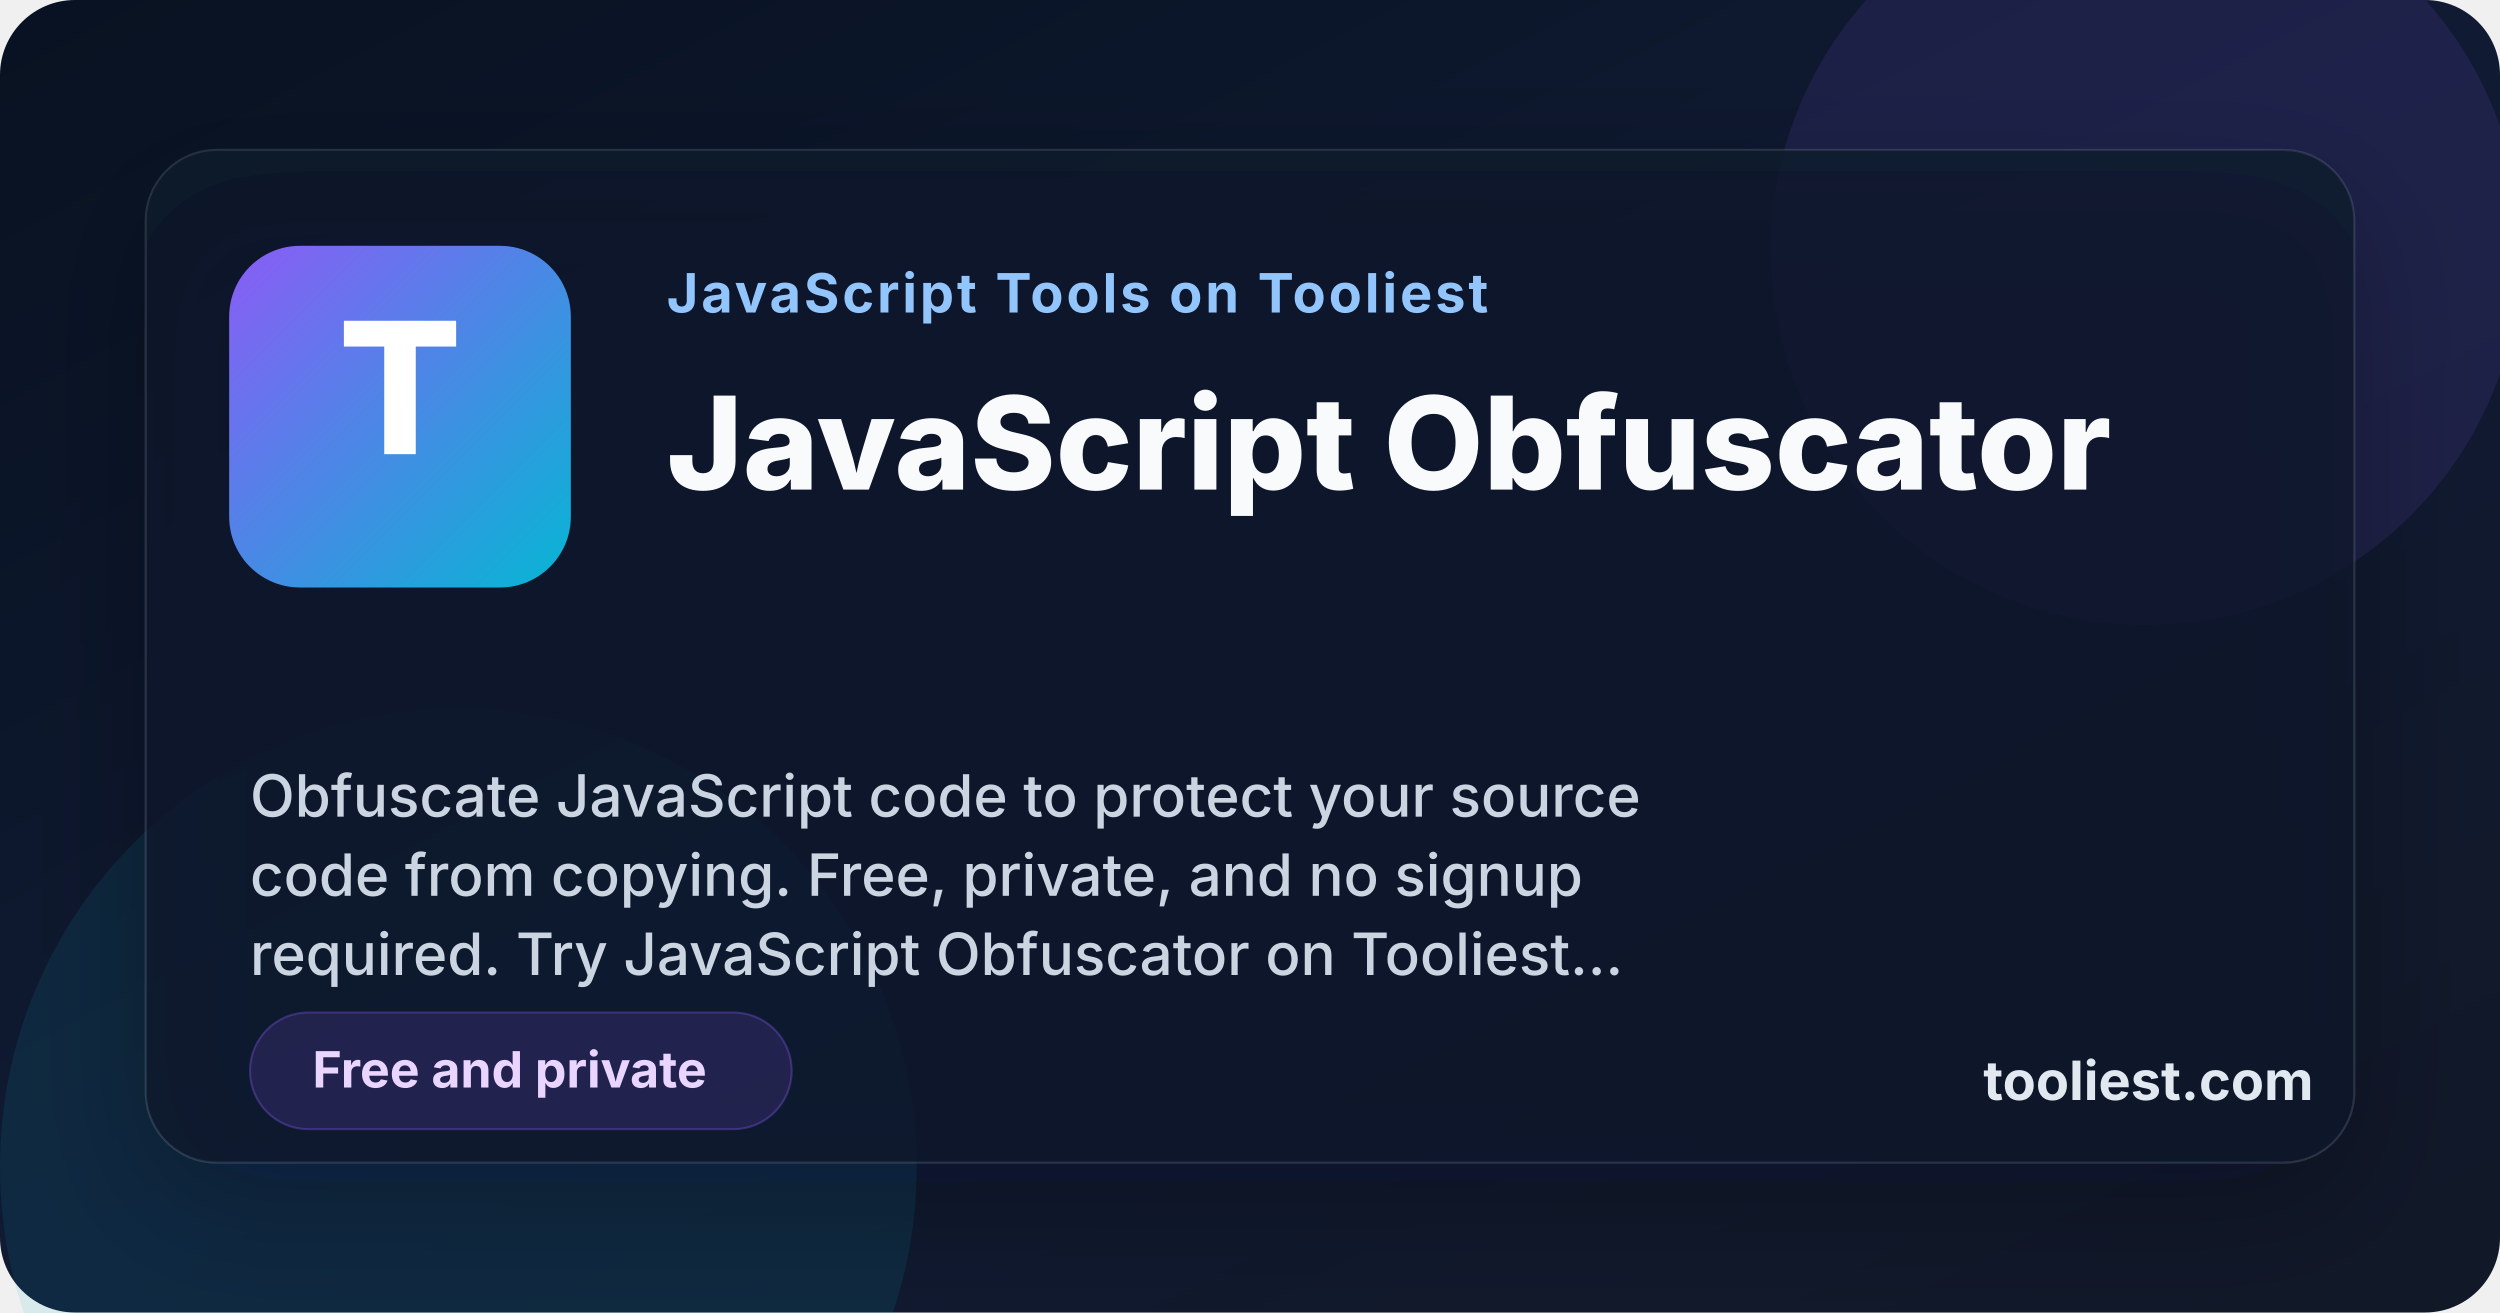
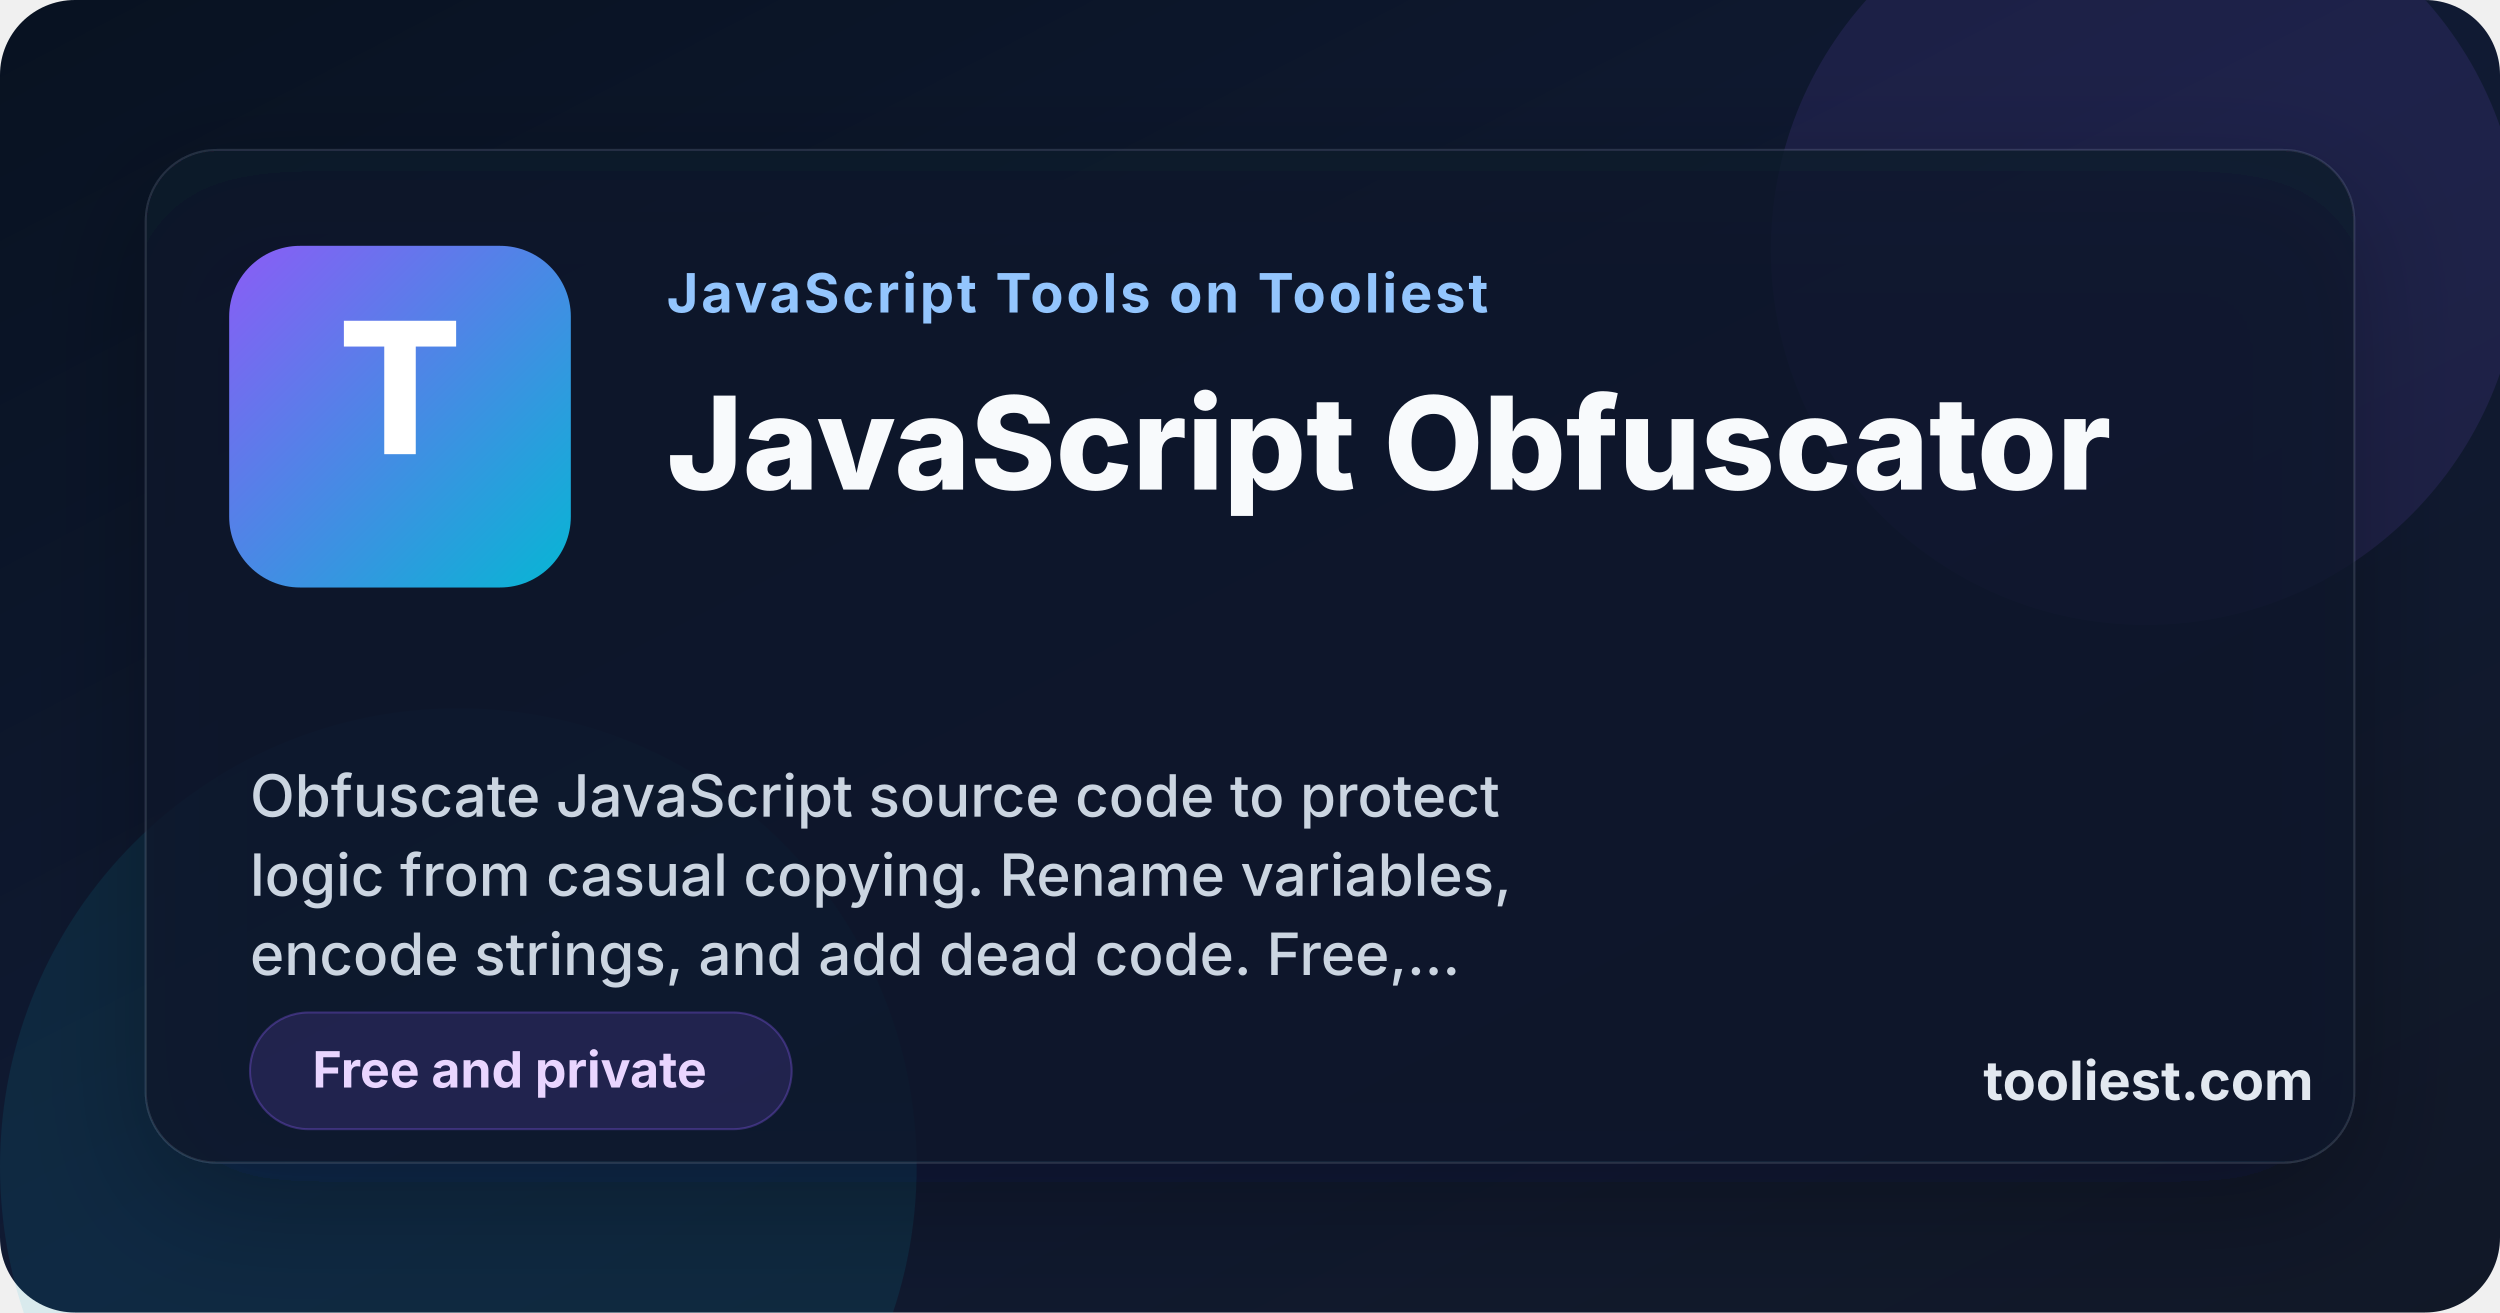
<svg xmlns="http://www.w3.org/2000/svg" width="1200" height="630" viewBox="0 0 1200 630" role="img" aria-labelledby="title desc">
  <defs>
    <linearGradient id="bg" x1="0%" x2="100%" y1="0%" y2="100%">
      <stop offset="0%" stop-color="#081221" />
      <stop offset="50%" stop-color="#101a33" />
      <stop offset="100%" stop-color="#111827" />
    </linearGradient>
    <linearGradient id="accent" x1="0%" x2="100%" y1="0%" y2="100%">
      <stop offset="0%" stop-color="#8b5cf6" />
      <stop offset="100%" stop-color="#06b6d4" />
    </linearGradient>
    <filter id="shadow" x="-20%" y="-20%" width="140%" height="140%">
      <feDropShadow dx="0" dy="20" stdDeviation="30" flood-color="#020617" flood-opacity="0.35" />
    </filter>
  </defs>
  <rect width="1200" height="630" fill="url(#bg)" rx="36" />
  <circle cx="1030" cy="120" r="180" fill="#8b5cf6" opacity="0.12" />
  <circle cx="220" cy="560" r="220" fill="#06b6d4" opacity="0.1" />
  <rect x="70" y="72" width="1060" height="486" rx="34" fill="rgba(15, 23, 42, 0.78)" stroke="rgba(148, 163, 184, 0.18)" filter="url(#shadow)" />
  <rect x="110" y="118" width="164" height="164" rx="34" fill="url(#accent)" />
  <text x="192" y="218" text-anchor="middle" font-family="Inter, Arial, sans-serif" font-size="88" font-weight="800" fill="#ffffff">T</text>
  <text x="320" y="150" font-family="Inter, Arial, sans-serif" font-size="26" font-weight="700" letter-spacing="1.4" fill="#93c5fd">JavaScript Tools on Tooliest</text>
  <text x="320" y="235" font-family="Inter, Arial, sans-serif" font-size="62" font-weight="800" fill="#f8fafc">JavaScript Obfuscator</text>
-   <text x="120" y="392" font-family="Inter, Arial, sans-serif" font-size="28" font-weight="500" fill="#cbd5e1">Obfuscate JavaScript code to protect your source</text>
-   <text x="120" y="430" font-family="Inter, Arial, sans-serif" font-size="28" font-weight="500" fill="#cbd5e1">code from copying. Free, private, and no signup</text>
-   <text x="120" y="468" font-family="Inter, Arial, sans-serif" font-size="28" font-weight="500" fill="#cbd5e1">required. Try JavaScript Obfuscator on Tooliest...</text>
+   <text x="120" y="392" font-family="Inter, Arial, sans-serif" font-size="28" font-weight="500" fill="#cbd5e1">Obfuscate JavaScript source code to protect</text>
+   <text x="120" y="430" font-family="Inter, Arial, sans-serif" font-size="28" font-weight="500" fill="#cbd5e1">logic from casual copying. Rename variables,</text>
+   <text x="120" y="468" font-family="Inter, Arial, sans-serif" font-size="28" font-weight="500" fill="#cbd5e1">encode strings, and add dead code. Free,...</text>
  <rect x="120" y="486" width="260" height="56" rx="28" fill="rgba(139, 92, 246, 0.16)" stroke="rgba(139, 92, 246, 0.32)" />
  <text x="150" y="522" font-family="Inter, Arial, sans-serif" font-size="24" font-weight="700" fill="#e9d5ff">Free and private</text>
  <text x="952" y="528" font-family="Inter, Arial, sans-serif" font-size="26" font-weight="700" fill="#e2e8f0">tooliest.com</text>
</svg>
